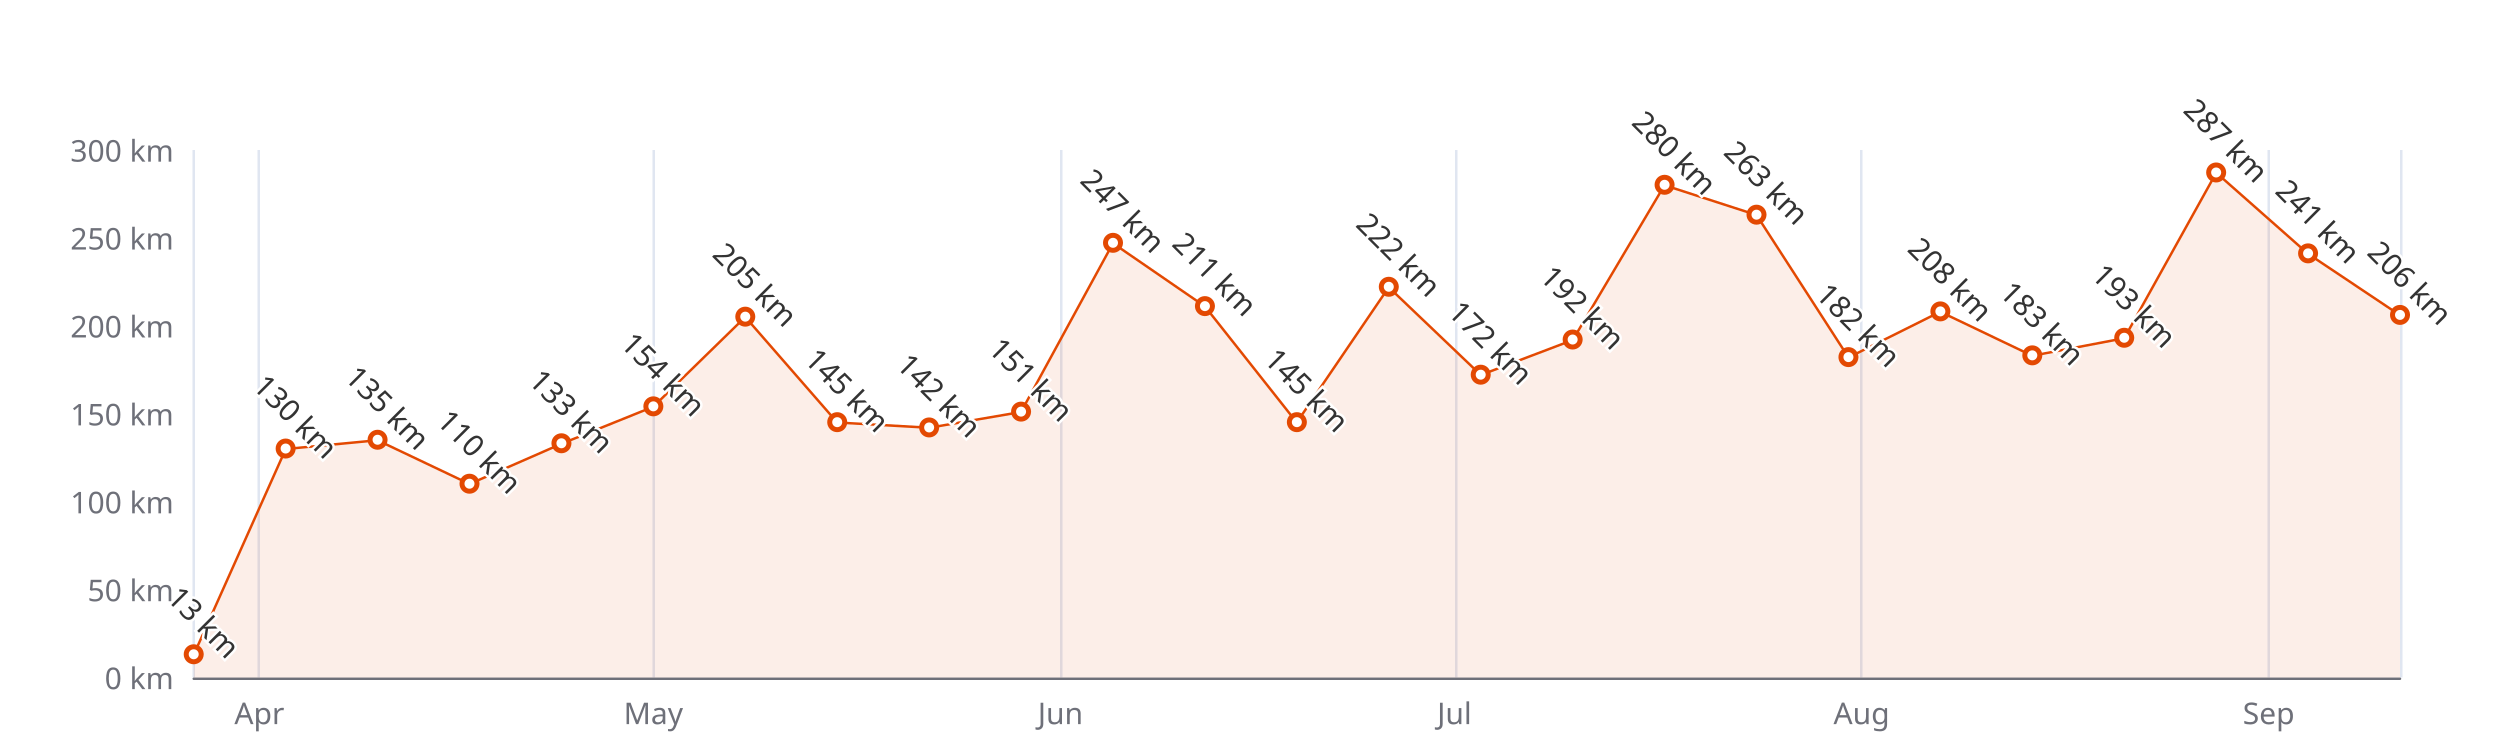
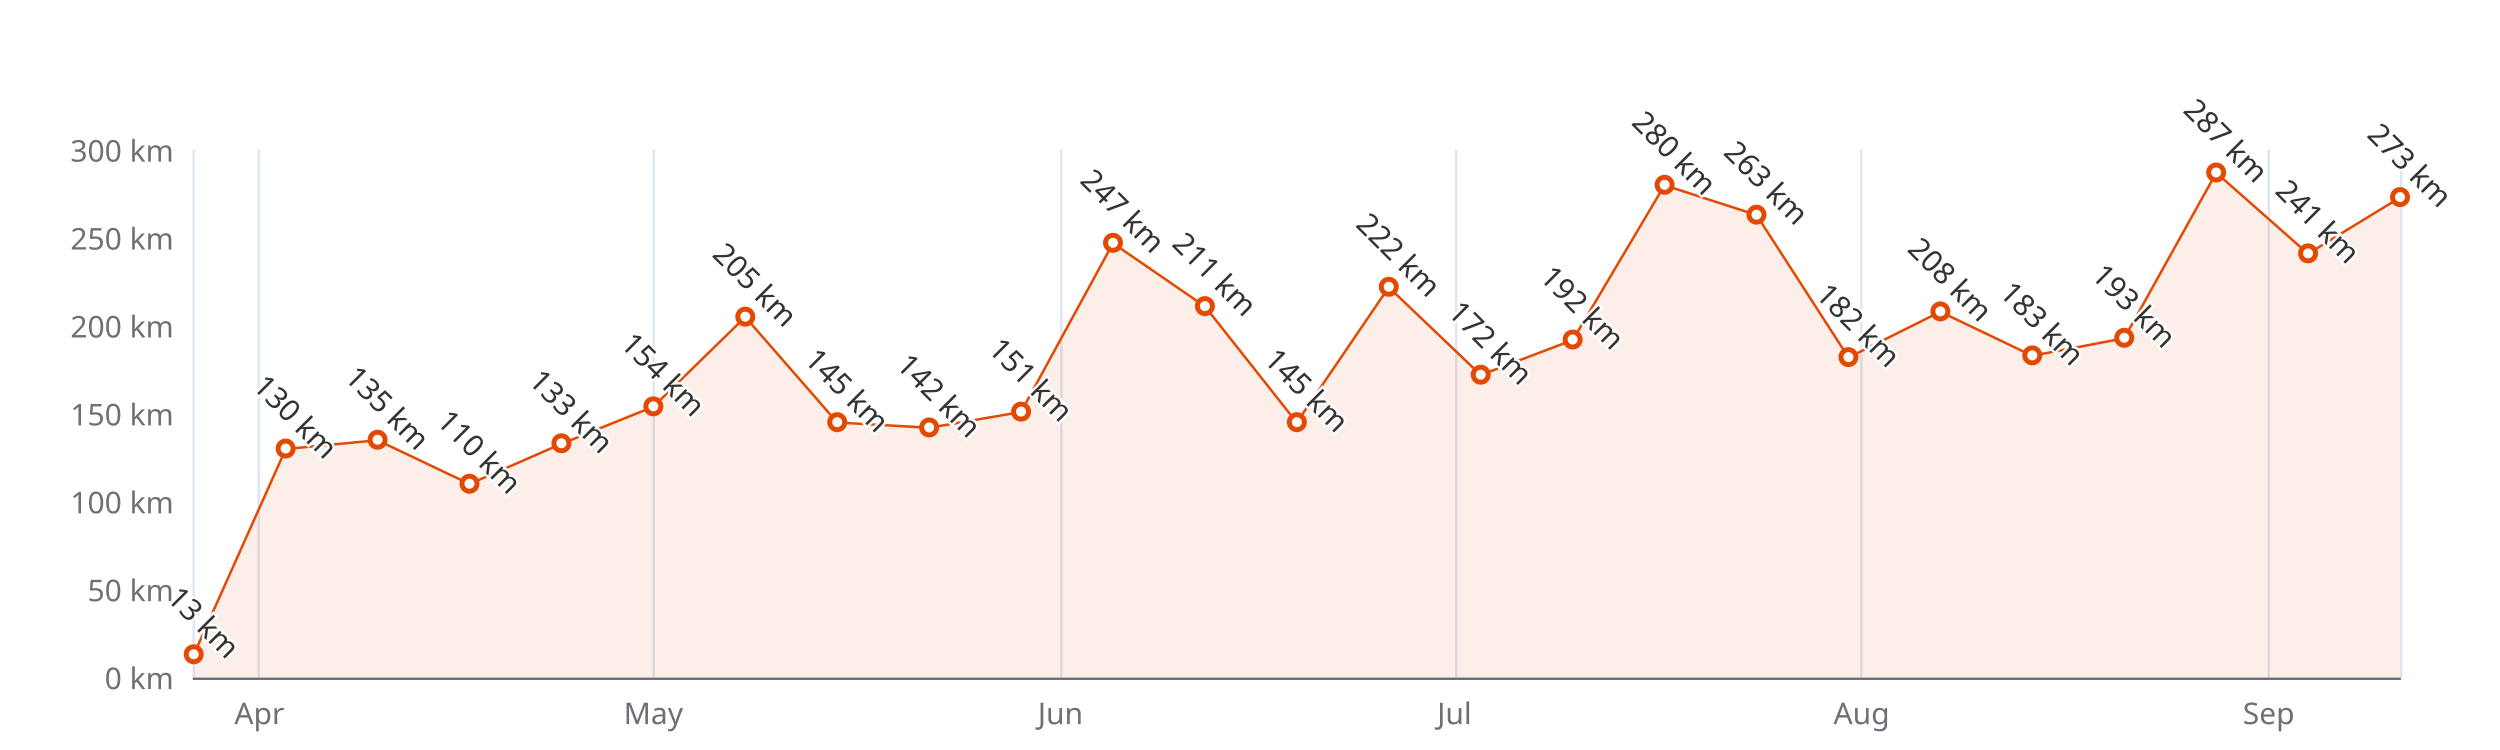
<svg xmlns="http://www.w3.org/2000/svg" width="1000" height="300" version="1.1" baseProfile="full" viewBox="0 0 1000 300">
  <rect width="1000" height="300" x="0" y="0" id="0" fill="#ffffff" />
  <path d="M77.5 60L77.5 271" fill="none" stroke="#E0E6F1" />
  <path d="M103.5 60L103.5 271" fill="none" stroke="#E0E6F1" />
  <path d="M261.5 60L261.5 271" fill="none" stroke="#E0E6F1" />
  <path d="M424.5 60L424.5 271" fill="none" stroke="#E0E6F1" />
  <path d="M582.5 60L582.5 271" fill="none" stroke="#E0E6F1" />
  <path d="M744.5 60L744.5 271" fill="none" stroke="#E0E6F1" />
  <path d="M907.5 60L907.5 271" fill="none" stroke="#E0E6F1" />
  <path d="M960.5 60L960.5 271" fill="none" stroke="#E0E6F1" />
  <path d="M77.5 271.5L960 271.5" fill="none" stroke="#6E7079" stroke-linecap="round" />
  <text dominant-baseline="central" text-anchor="end" style="font-size:12px;font-family:sans-serif;" xml:space="preserve" transform="translate(69.48 271)" fill="#6E7079">0 km</text>
  <text dominant-baseline="central" text-anchor="end" style="font-size:12px;font-family:sans-serif;" xml:space="preserve" transform="translate(69.48 235.8333)" fill="#6E7079">50 km</text>
  <text dominant-baseline="central" text-anchor="end" style="font-size:12px;font-family:sans-serif;" xml:space="preserve" transform="translate(69.48 200.6667)" fill="#6E7079">100 km</text>
  <text dominant-baseline="central" text-anchor="end" style="font-size:12px;font-family:sans-serif;" xml:space="preserve" transform="translate(69.48 165.5)" fill="#6E7079">150 km</text>
  <text dominant-baseline="central" text-anchor="end" style="font-size:12px;font-family:sans-serif;" xml:space="preserve" transform="translate(69.48 130.3333)" fill="#6E7079">200 km</text>
  <text dominant-baseline="central" text-anchor="end" style="font-size:12px;font-family:sans-serif;" xml:space="preserve" transform="translate(69.48 95.1667)" fill="#6E7079">250 km</text>
  <text dominant-baseline="central" text-anchor="end" style="font-size:12px;font-family:sans-serif;" xml:space="preserve" transform="translate(69.48 60)" fill="#6E7079">300 km</text>
  <text dominant-baseline="central" text-anchor="middle" style="font: normal normal 12px sans-serif" y="6" transform="translate(103.7455 279)" fill="#6E7079">Apr</text>
  <text dominant-baseline="central" text-anchor="middle" style="font: normal normal 12px sans-serif" y="6" transform="translate(261.3383 279)" fill="#6E7079">May</text>
  <text dominant-baseline="central" text-anchor="middle" style="font: normal normal 12px sans-serif" y="6" transform="translate(424.1843 279)" fill="#6E7079">Jun</text>
  <text dominant-baseline="central" text-anchor="middle" style="font: normal normal 12px sans-serif" y="6" transform="translate(581.7771 279)" fill="#6E7079">Jul</text>
  <text dominant-baseline="central" text-anchor="middle" style="font: normal normal 12px sans-serif" y="6" transform="translate(744.6231 279)" fill="#6E7079">Aug</text>
  <text dominant-baseline="central" text-anchor="middle" style="font: normal normal 12px sans-serif" y="6" transform="translate(907.469 279)" fill="#6E7079">Sep</text>
  <g clip-path="url(#zr0-c0)">
-     <path d="M77.5 261.9L114.3 179.6L151 176.1L187.8 193.6L224.6 177.5L261.3 162.7L298.1 126.8L334.9 169L371.7 171.1L408.4 164.8L445.2 97.3L482 122.6L518.7 169L555.5 114.9L592.3 150L629.1 136L665.8 74.1L702.6 86L739.4 143L776.1 124.7L812.9 142.3L849.7 135.3L886.5 69.1L923.2 101.5L960 126.1L960 271L923.2 271L886.5 271L849.7 271L812.9 271L776.1 271L739.4 271L702.6 271L665.8 271L629.1 271L592.3 271L555.5 271L518.7 271L482 271L445.2 271L408.4 271L371.7 271L334.9 271L298.1 271L261.3 271L224.6 271L187.8 271L151 271L114.3 271L77.5 271Z" fill="rgb(227,73,2)" fill-opacity="0.09" />
-     <path d="M77.5 261.9L114.3 179.6L151 176.1L187.8 193.6L224.6 177.5L261.3 162.7L298.1 126.8L334.9 169L371.7 171.1L408.4 164.8L445.2 97.3L482 122.6L518.7 169L555.5 114.9L592.3 150L629.1 136L665.8 74.1L702.6 86L739.4 143L776.1 124.7L812.9 142.3L849.7 135.3L886.5 69.1L923.2 101.5L960 126.1" fill="none" stroke="#E34902" stroke-linejoin="bevel" />
+     <path d="M77.5 261.9L114.3 179.6L151 176.1L187.8 193.6L224.6 177.5L261.3 162.7L298.1 126.8L334.9 169L371.7 171.1L408.4 164.8L445.2 97.3L482 122.6L518.7 169L555.5 114.9L592.3 150L629.1 136L665.8 74.1L702.6 86L739.4 143L776.1 124.7L812.9 142.3L849.7 135.3L886.5 69.1L923.2 101.5L960 79L960 271L923.2 271L886.5 271L849.7 271L812.9 271L776.1 271L739.4 271L702.6 271L665.8 271L629.1 271L592.3 271L555.5 271L518.7 271L482 271L445.2 271L408.4 271L371.7 271L334.9 271L298.1 271L261.3 271L224.6 271L187.8 271L151 271L114.3 271L77.5 271Z" fill="rgb(227,73,2)" fill-opacity="0.09" />
+     <path d="M77.5 261.9L114.3 179.6L151 176.1L187.8 193.6L224.6 177.5L261.3 162.7L298.1 126.8L334.9 169L371.7 171.1L408.4 164.8L445.2 97.3L482 122.6L518.7 169L555.5 114.9L592.3 150L629.1 136L665.8 74.1L702.6 86L739.4 143L776.1 124.7L812.9 142.3L849.7 135.3L886.5 69.1L923.2 101.5L960 79" fill="none" stroke="#E34902" stroke-linejoin="bevel" />
  </g>
  <path d="M1 0A1 1 0 1 1 1 -0.1A1 1 0 0 1 1 0" transform="matrix(3,0,0,3,77.48,261.8567)" fill="#fff" stroke="#E34902" stroke-width="0.667" />
  <path d="M1 0A1 1 0 1 1 1 -0.1A1 1 0 0 1 1 0" transform="matrix(3,0,0,3,114.2517,179.5667)" fill="#fff" stroke="#E34902" stroke-width="0.667" />
  <path d="M1 0A1 1 0 1 1 1 -0.1A1 1 0 0 1 1 0" transform="matrix(3,0,0,3,151.0233,176.05)" fill="#fff" stroke="#E34902" stroke-width="0.667" />
  <path d="M1 0A1 1 0 1 1 1 -0.1A1 1 0 0 1 1 0" transform="matrix(3,0,0,3,187.795,193.6333)" fill="#fff" stroke="#E34902" stroke-width="0.667" />
  <path d="M1 0A1 1 0 1 1 1 -0.1A1 1 0 0 1 1 0" transform="matrix(3,0,0,3,224.5667,177.4567)" fill="#fff" stroke="#E34902" stroke-width="0.667" />
  <path d="M1 0A1 1 0 1 1 1 -0.1A1 1 0 0 1 1 0" transform="matrix(3,0,0,3,261.3383,162.6867)" fill="#fff" stroke="#E34902" stroke-width="0.667" />
  <path d="M1 0A1 1 0 1 1 1 -0.1A1 1 0 0 1 1 0" transform="matrix(3,0,0,3,298.11,126.8167)" fill="#fff" stroke="#E34902" stroke-width="0.667" />
  <path d="M1 0A1 1 0 1 1 1 -0.1A1 1 0 0 1 1 0" transform="matrix(3,0,0,3,334.8817,169.0167)" fill="#fff" stroke="#E34902" stroke-width="0.667" />
  <path d="M1 0A1 1 0 1 1 1 -0.1A1 1 0 0 1 1 0" transform="matrix(3,0,0,3,371.6533,171.1267)" fill="#fff" stroke="#E34902" stroke-width="0.667" />
  <path d="M1 0A1 1 0 1 1 1 -0.1A1 1 0 0 1 1 0" transform="matrix(3,0,0,3,408.425,164.7967)" fill="#fff" stroke="#E34902" stroke-width="0.667" />
  <path d="M1 0A1 1 0 1 1 1 -0.1A1 1 0 0 1 1 0" transform="matrix(3,0,0,3,445.1967,97.2767)" fill="#fff" stroke="#E34902" stroke-width="0.667" />
  <path d="M1 0A1 1 0 1 1 1 -0.1A1 1 0 0 1 1 0" transform="matrix(3,0,0,3,481.9683,122.5967)" fill="#fff" stroke="#E34902" stroke-width="0.667" />
  <path d="M1 0A1 1 0 1 1 1 -0.1A1 1 0 0 1 1 0" transform="matrix(3,0,0,3,518.74,169.0167)" fill="#fff" stroke="#E34902" stroke-width="0.667" />
  <path d="M1 0A1 1 0 1 1 1 -0.1A1 1 0 0 1 1 0" transform="matrix(3,0,0,3,555.5117,114.86)" fill="#fff" stroke="#E34902" stroke-width="0.667" />
  <path d="M1 0A1 1 0 1 1 1 -0.1A1 1 0 0 1 1 0" transform="matrix(3,0,0,3,592.2833,150.0267)" fill="#fff" stroke="#E34902" stroke-width="0.667" />
  <path d="M1 0A1 1 0 1 1 1 -0.1A1 1 0 0 1 1 0" transform="matrix(3,0,0,3,629.055,135.96)" fill="#fff" stroke="#E34902" stroke-width="0.667" />
  <path d="M1 0A1 1 0 1 1 1 -0.1A1 1 0 0 1 1 0" transform="matrix(3,0,0,3,665.8267,74.0667)" fill="#fff" stroke="#E34902" stroke-width="0.667" />
  <path d="M1 0A1 1 0 1 1 1 -0.1A1 1 0 0 1 1 0" transform="matrix(3,0,0,3,702.5983,86.0233)" fill="#fff" stroke="#E34902" stroke-width="0.667" />
  <path d="M1 0A1 1 0 1 1 1 -0.1A1 1 0 0 1 1 0" transform="matrix(3,0,0,3,739.37,142.9933)" fill="#fff" stroke="#E34902" stroke-width="0.667" />
  <path d="M1 0A1 1 0 1 1 1 -0.1A1 1 0 0 1 1 0" transform="matrix(3,0,0,3,776.1417,124.7067)" fill="#fff" stroke="#E34902" stroke-width="0.667" />
  <path d="M1 0A1 1 0 1 1 1 -0.1A1 1 0 0 1 1 0" transform="matrix(3,0,0,3,812.9133,142.29)" fill="#fff" stroke="#E34902" stroke-width="0.667" />
  <path d="M1 0A1 1 0 1 1 1 -0.1A1 1 0 0 1 1 0" transform="matrix(3,0,0,3,849.685,135.2567)" fill="#fff" stroke="#E34902" stroke-width="0.667" />
  <path d="M1 0A1 1 0 1 1 1 -0.1A1 1 0 0 1 1 0" transform="matrix(3,0,0,3,886.4567,69.1433)" fill="#fff" stroke="#E34902" stroke-width="0.667" />
  <path d="M1 0A1 1 0 1 1 1 -0.1A1 1 0 0 1 1 0" transform="matrix(3,0,0,3,923.2283,101.4967)" fill="#fff" stroke="#E34902" stroke-width="0.667" />
-   <path d="M1 0A1 1 0 1 1 1 -0.1A1 1 0 0 1 1 0" transform="matrix(3,0,0,3,960,126.1133)" fill="#fff" stroke="#E34902" stroke-width="0.667" />
+   <path d="M1 0A1 1 0 1 1 1 -0.1A1 1 0 0 1 1 0" transform="matrix(3,0,0,3,960,78.99)" fill="#fff" stroke="#E34902" stroke-width="0.667" />
  <text dominant-baseline="central" text-anchor="middle" style="font-size:12px;font-family:sans-serif;" xml:space="preserve" y="-6" transform="matrix(0.707,0.707,-0.707,0.707,77.48,252.8567)" fill="#333" stroke="rgb(255,255,255)" stroke-width="2" paint-order="stroke" stroke-miterlimit="2">13 km</text>
  <text dominant-baseline="central" text-anchor="middle" style="font-size:12px;font-family:sans-serif;" xml:space="preserve" y="-6" transform="matrix(0.707,0.707,-0.707,0.707,114.2517,170.5667)" fill="#333" stroke="rgb(255,255,255)" stroke-width="2" paint-order="stroke" stroke-miterlimit="2">130 km</text>
  <text dominant-baseline="central" text-anchor="middle" style="font-size:12px;font-family:sans-serif;" xml:space="preserve" y="-6" transform="matrix(0.707,0.707,-0.707,0.707,151.0233,167.05)" fill="#333" stroke="rgb(255,255,255)" stroke-width="2" paint-order="stroke" stroke-miterlimit="2">135 km</text>
  <text dominant-baseline="central" text-anchor="middle" style="font-size:12px;font-family:sans-serif;" xml:space="preserve" y="-6" transform="matrix(0.707,0.707,-0.707,0.707,187.795,184.6333)" fill="#333" stroke="rgb(255,255,255)" stroke-width="2" paint-order="stroke" stroke-miterlimit="2">110 km</text>
  <text dominant-baseline="central" text-anchor="middle" style="font-size:12px;font-family:sans-serif;" xml:space="preserve" y="-6" transform="matrix(0.707,0.707,-0.707,0.707,224.5667,168.4567)" fill="#333" stroke="rgb(255,255,255)" stroke-width="2" paint-order="stroke" stroke-miterlimit="2">133 km</text>
  <text dominant-baseline="central" text-anchor="middle" style="font-size:12px;font-family:sans-serif;" xml:space="preserve" y="-6" transform="matrix(0.707,0.707,-0.707,0.707,261.3383,153.6867)" fill="#333" stroke="rgb(255,255,255)" stroke-width="2" paint-order="stroke" stroke-miterlimit="2">154 km</text>
  <text dominant-baseline="central" text-anchor="middle" style="font-size:12px;font-family:sans-serif;" xml:space="preserve" y="-6" transform="matrix(0.707,0.707,-0.707,0.707,298.11,117.8167)" fill="#333" stroke="rgb(255,255,255)" stroke-width="2" paint-order="stroke" stroke-miterlimit="2">205 km</text>
  <text dominant-baseline="central" text-anchor="middle" style="font-size:12px;font-family:sans-serif;" xml:space="preserve" y="-6" transform="matrix(0.707,0.707,-0.707,0.707,334.8817,160.0167)" fill="#333" stroke="rgb(255,255,255)" stroke-width="2" paint-order="stroke" stroke-miterlimit="2">145 km</text>
  <text dominant-baseline="central" text-anchor="middle" style="font-size:12px;font-family:sans-serif;" xml:space="preserve" y="-6" transform="matrix(0.707,0.707,-0.707,0.707,371.6533,162.1267)" fill="#333" stroke="rgb(255,255,255)" stroke-width="2" paint-order="stroke" stroke-miterlimit="2">142 km</text>
  <text dominant-baseline="central" text-anchor="middle" style="font-size:12px;font-family:sans-serif;" xml:space="preserve" y="-6" transform="matrix(0.707,0.707,-0.707,0.707,408.425,155.7967)" fill="#333" stroke="rgb(255,255,255)" stroke-width="2" paint-order="stroke" stroke-miterlimit="2">151 km</text>
  <text dominant-baseline="central" text-anchor="middle" style="font-size:12px;font-family:sans-serif;" xml:space="preserve" y="-6" transform="matrix(0.707,0.707,-0.707,0.707,445.1967,88.2767)" fill="#333" stroke="rgb(255,255,255)" stroke-width="2" paint-order="stroke" stroke-miterlimit="2">247 km</text>
  <text dominant-baseline="central" text-anchor="middle" style="font-size:12px;font-family:sans-serif;" xml:space="preserve" y="-6" transform="matrix(0.707,0.707,-0.707,0.707,481.9683,113.5967)" fill="#333" stroke="rgb(255,255,255)" stroke-width="2" paint-order="stroke" stroke-miterlimit="2">211 km</text>
  <text dominant-baseline="central" text-anchor="middle" style="font-size:12px;font-family:sans-serif;" xml:space="preserve" y="-6" transform="matrix(0.707,0.707,-0.707,0.707,518.74,160.0167)" fill="#333" stroke="rgb(255,255,255)" stroke-width="2" paint-order="stroke" stroke-miterlimit="2">145 km</text>
  <text dominant-baseline="central" text-anchor="middle" style="font-size:12px;font-family:sans-serif;" xml:space="preserve" y="-6" transform="matrix(0.707,0.707,-0.707,0.707,555.5117,105.86)" fill="#333" stroke="rgb(255,255,255)" stroke-width="2" paint-order="stroke" stroke-miterlimit="2">222 km</text>
  <text dominant-baseline="central" text-anchor="middle" style="font-size:12px;font-family:sans-serif;" xml:space="preserve" y="-6" transform="matrix(0.707,0.707,-0.707,0.707,592.2833,141.0267)" fill="#333" stroke="rgb(255,255,255)" stroke-width="2" paint-order="stroke" stroke-miterlimit="2">172 km</text>
  <text dominant-baseline="central" text-anchor="middle" style="font-size:12px;font-family:sans-serif;" xml:space="preserve" y="-6" transform="matrix(0.707,0.707,-0.707,0.707,629.055,126.96)" fill="#333" stroke="rgb(255,255,255)" stroke-width="2" paint-order="stroke" stroke-miterlimit="2">192 km</text>
  <text dominant-baseline="central" text-anchor="middle" style="font-size:12px;font-family:sans-serif;" xml:space="preserve" y="-6" transform="matrix(0.707,0.707,-0.707,0.707,665.8267,65.0667)" fill="#333" stroke="rgb(255,255,255)" stroke-width="2" paint-order="stroke" stroke-miterlimit="2">280 km</text>
  <text dominant-baseline="central" text-anchor="middle" style="font-size:12px;font-family:sans-serif;" xml:space="preserve" y="-6" transform="matrix(0.707,0.707,-0.707,0.707,702.5983,77.0233)" fill="#333" stroke="rgb(255,255,255)" stroke-width="2" paint-order="stroke" stroke-miterlimit="2">263 km</text>
  <text dominant-baseline="central" text-anchor="middle" style="font-size:12px;font-family:sans-serif;" xml:space="preserve" y="-6" transform="matrix(0.707,0.707,-0.707,0.707,739.37,133.9933)" fill="#333" stroke="rgb(255,255,255)" stroke-width="2" paint-order="stroke" stroke-miterlimit="2">182 km</text>
  <text dominant-baseline="central" text-anchor="middle" style="font-size:12px;font-family:sans-serif;" xml:space="preserve" y="-6" transform="matrix(0.707,0.707,-0.707,0.707,776.1417,115.7067)" fill="#333" stroke="rgb(255,255,255)" stroke-width="2" paint-order="stroke" stroke-miterlimit="2">208 km</text>
  <text dominant-baseline="central" text-anchor="middle" style="font-size:12px;font-family:sans-serif;" xml:space="preserve" y="-6" transform="matrix(0.707,0.707,-0.707,0.707,812.9133,133.29)" fill="#333" stroke="rgb(255,255,255)" stroke-width="2" paint-order="stroke" stroke-miterlimit="2">183 km</text>
  <text dominant-baseline="central" text-anchor="middle" style="font-size:12px;font-family:sans-serif;" xml:space="preserve" y="-6" transform="matrix(0.707,0.707,-0.707,0.707,849.685,126.2567)" fill="#333" stroke="rgb(255,255,255)" stroke-width="2" paint-order="stroke" stroke-miterlimit="2">193 km</text>
  <text dominant-baseline="central" text-anchor="middle" style="font-size:12px;font-family:sans-serif;" xml:space="preserve" y="-6" transform="matrix(0.707,0.707,-0.707,0.707,886.4567,60.1433)" fill="#333" stroke="rgb(255,255,255)" stroke-width="2" paint-order="stroke" stroke-miterlimit="2">287 km</text>
  <text dominant-baseline="central" text-anchor="middle" style="font-size:12px;font-family:sans-serif;" xml:space="preserve" y="-6" transform="matrix(0.707,0.707,-0.707,0.707,923.2283,92.4967)" fill="#333" stroke="rgb(255,255,255)" stroke-width="2" paint-order="stroke" stroke-miterlimit="2">241 km</text>
-   <text dominant-baseline="central" text-anchor="middle" style="font-size:12px;font-family:sans-serif;" xml:space="preserve" y="-6" transform="matrix(0.707,0.707,-0.707,0.707,960,117.1133)" fill="#333" stroke="rgb(255,255,255)" stroke-width="2" paint-order="stroke" stroke-miterlimit="2">206 km</text>
+   <text dominant-baseline="central" text-anchor="middle" style="font-size:12px;font-family:sans-serif;" xml:space="preserve" y="-6" transform="matrix(0.707,0.707,-0.707,0.707,960,69.99)" fill="#333" stroke="rgb(255,255,255)" stroke-width="2" paint-order="stroke" stroke-miterlimit="2">273 km</text>
  <defs>
    <clipPath id="zr0-c0">
      <path d="M76 59.5l884 0l0 212l-884 0Z" fill="#000" />
    </clipPath>
  </defs>
</svg>
